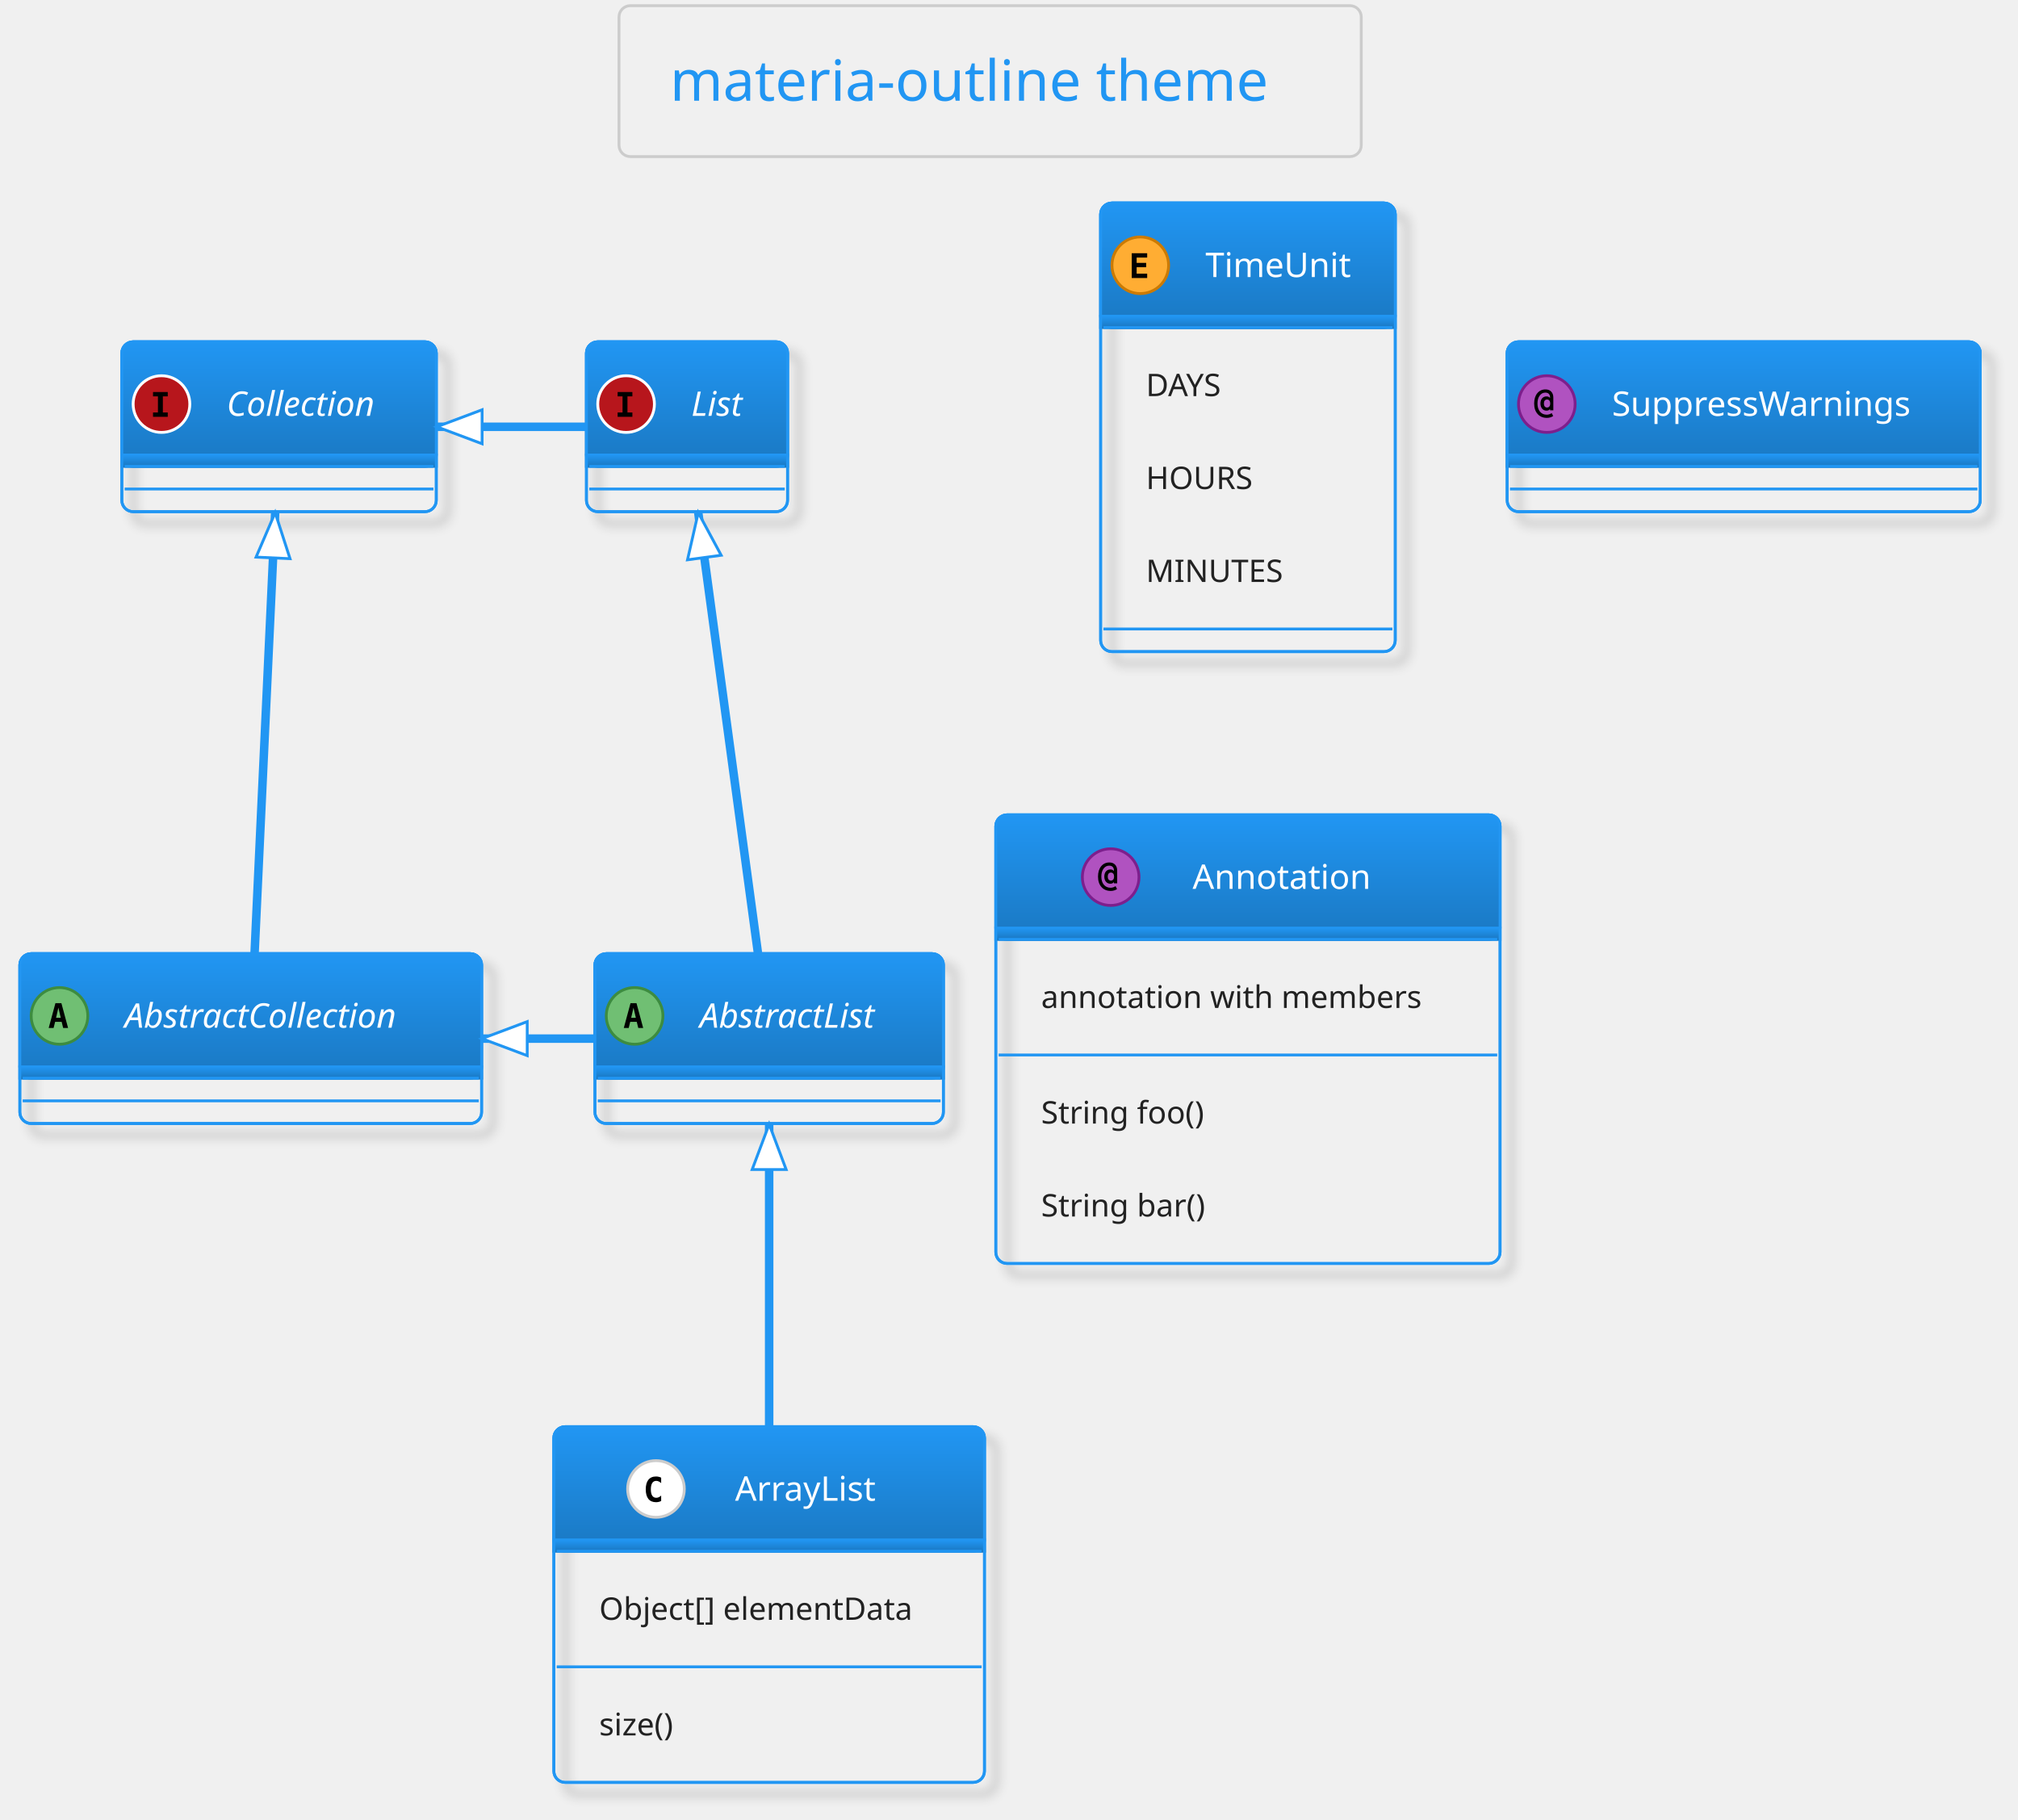
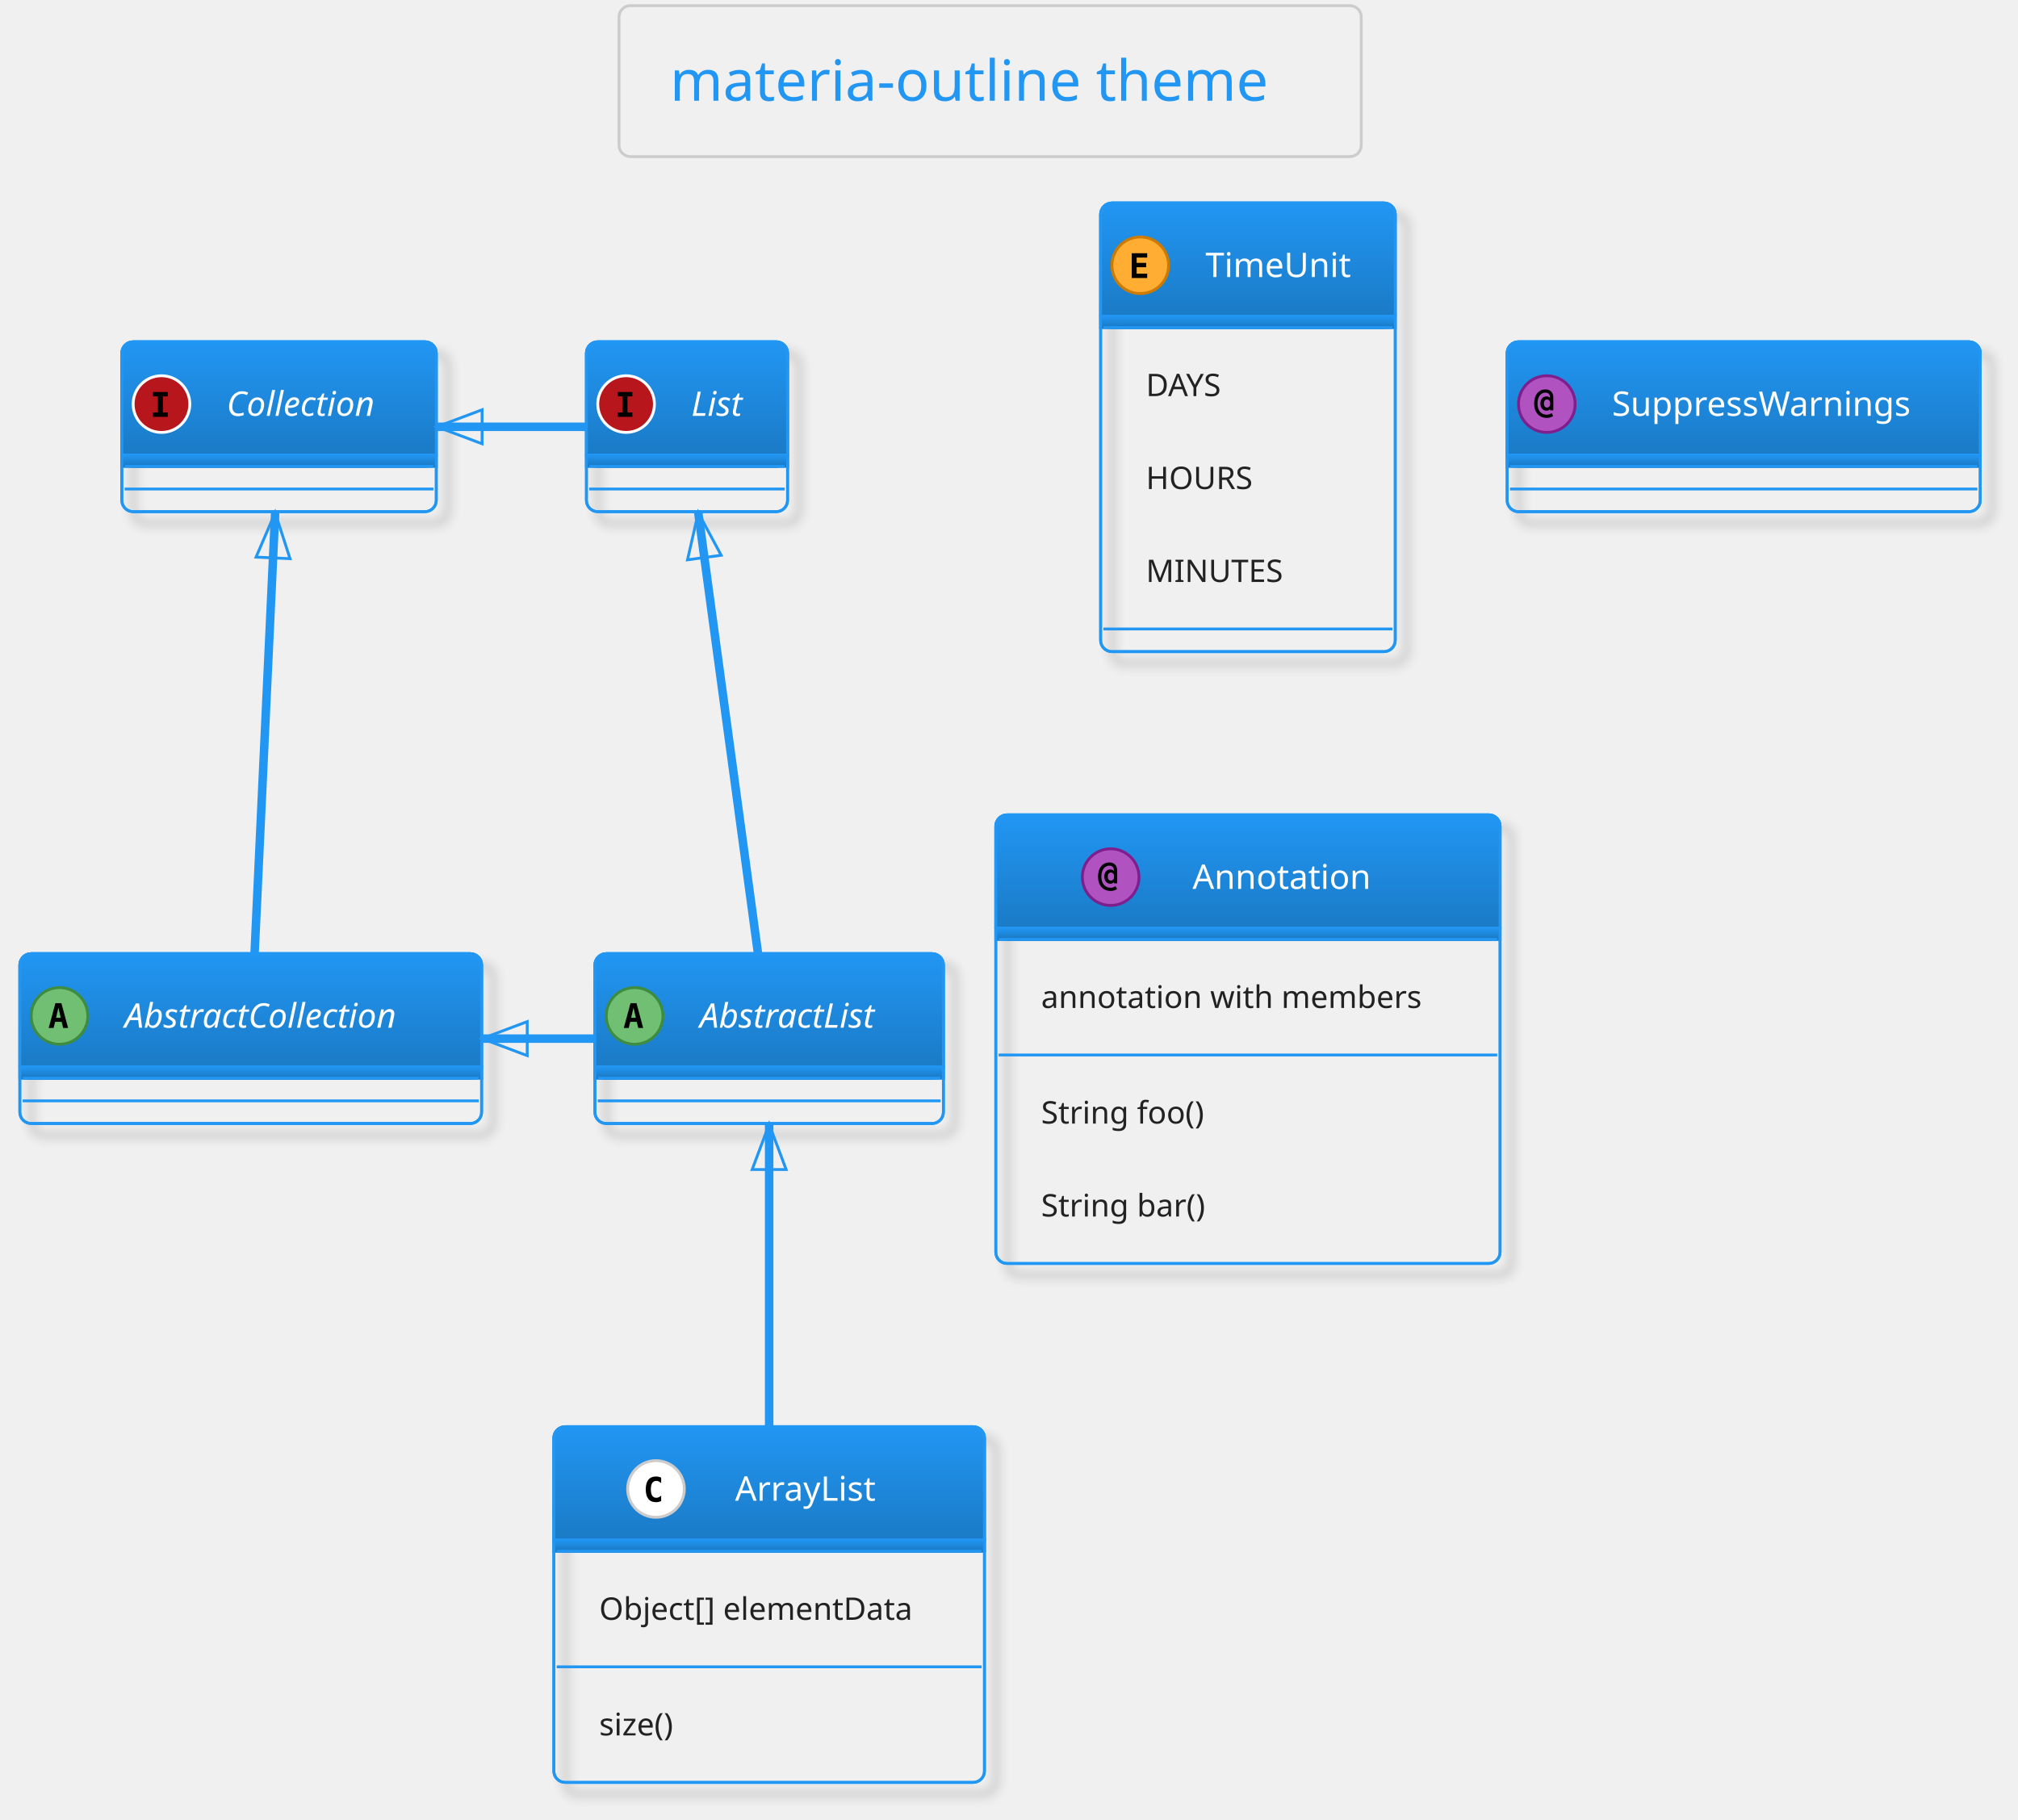
<svg xmlns="http://www.w3.org/2000/svg" contentScriptType="application/ecmascript" contentStyleType="text/css" height="669.792px" preserveAspectRatio="none" style="width:742px;height:669px;background:#00000000;" version="1.1" viewBox="0 0 742 669" width="742.708px" zoomAndPan="magnify">
  <defs>
    <filter height="300%" id="fsw6deyaxbvns" width="300%" x="-1" y="-1">
      <feGaussianBlur result="blurOut" stdDeviation="2.083" />
      <feColorMatrix in="blurOut" result="blurOut2" type="matrix" values="0 0 0 0 0 0 0 0 0 0 0 0 0 0 0 0 0 0 .4 0" />
      <feOffset dx="4.167" dy="4.167" in="blurOut2" result="blurOut3" />
      <feBlend in="SourceGraphic" in2="blurOut3" mode="normal" />
    </filter>
    <linearGradient id="gsw6deyaxbvns0" x1="50%" x2="50%" y1="0%" y2="100%">
      <stop offset="0%" stop-color="#2196F3" />
      <stop offset="100%" stop-color="#1A78C2" />
    </linearGradient>
  </defs>
  <g>
    <rect height="55.501" rx="4.167" ry="4.167" style="stroke:#CCCCCC;stroke-width:1.042;fill:none;" width="272.917" x="227.604" y="2.083" />
    <text fill="#2196F3" font-family="Verdana" font-size="20.833" lengthAdjust="spacing" textLength="235.417" x="246.354" y="37.046">materia-outline theme</text>
    <rect codeLine="7" filter="url(#fsw6deyaxbvns)" height="62.467" id="AbstractList" rx="4.167" ry="4.167" style="stroke:#2196F3;stroke-width:1.042;fill:none;" width="128.125" x="218.75" y="350.692" />
    <rect fill="url(#gsw6deyaxbvns0)" height="45.801" rx="4.167" ry="4.167" style="stroke:url(#gsw6deyaxbvns0);stroke-width:1.042;" width="128.125" x="218.75" y="350.692" />
    <rect fill="url(#gsw6deyaxbvns0)" height="4.167" style="stroke:url(#gsw6deyaxbvns0);stroke-width:1.042;" width="128.125" x="218.75" y="392.326" />
    <rect codeLine="7" fill="none" height="62.467" id="AbstractList" rx="4.167" ry="4.167" style="stroke:#2196F3;stroke-width:1.042;" width="128.125" x="218.75" y="350.692" />
    <ellipse cx="233.333" cy="373.592" fill="#70BF73" rx="10.417" ry="10.417" style="stroke:#3D8C40;stroke-width:1.042;" />
    <path d="M232.926,370.548 L232.08,374.276 L233.789,374.276 L232.926,370.548 Z M231.836,368.905 L234.033,368.905 L236.491,378.019 L234.684,378.019 L234.131,375.773 L231.722,375.773 L231.169,378.019 L229.362,378.019 L231.836,368.905 Z " fill="#000000" />
    <text fill="#FFFFFF" font-family="Verdana" font-size="12.5" font-style="italic" lengthAdjust="spacing" textLength="76.042" x="257.292" y="377.92">AbstractList</text>
    <line style="stroke:#2196F3;stroke-width:1.042;" x1="219.792" x2="345.833" y1="396.493" y2="396.493" />
    <line style="stroke:#2196F3;stroke-width:1.042;" x1="219.792" x2="345.833" y1="404.826" y2="404.826" />
    <rect codeLine="8" filter="url(#fsw6deyaxbvns)" height="62.467" id="AbstractCollection" rx="4.167" ry="4.167" style="stroke:#2196F3;stroke-width:1.042;fill:none;" width="169.792" x="7.292" y="350.692" />
    <rect fill="url(#gsw6deyaxbvns0)" height="45.801" rx="4.167" ry="4.167" style="stroke:url(#gsw6deyaxbvns0);stroke-width:1.042;" width="169.792" x="7.292" y="350.692" />
    <rect fill="url(#gsw6deyaxbvns0)" height="4.167" style="stroke:url(#gsw6deyaxbvns0);stroke-width:1.042;" width="169.792" x="7.292" y="392.326" />
    <rect codeLine="8" fill="none" height="62.467" id="AbstractCollection" rx="4.167" ry="4.167" style="stroke:#2196F3;stroke-width:1.042;" width="169.792" x="7.292" y="350.692" />
    <ellipse cx="21.875" cy="373.592" fill="#70BF73" rx="10.417" ry="10.417" style="stroke:#3D8C40;stroke-width:1.042;" />
    <path d="M21.468,370.548 L20.622,374.276 L22.331,374.276 L21.468,370.548 Z M20.378,368.905 L22.575,368.905 L25.033,378.019 L23.226,378.019 L22.672,375.773 L20.264,375.773 L19.71,378.019 L17.904,378.019 L20.378,368.905 Z " fill="#000000" />
    <text fill="#FFFFFF" font-family="Verdana" font-size="12.5" font-style="italic" lengthAdjust="spacing" textLength="117.708" x="45.833" y="377.92">AbstractCollection</text>
    <line style="stroke:#2196F3;stroke-width:1.042;" x1="8.333" x2="176.042" y1="396.493" y2="396.493" />
    <line style="stroke:#2196F3;stroke-width:1.042;" x1="8.333" x2="176.042" y1="404.826" y2="404.826" />
    <rect codeLine="9" filter="url(#fsw6deyaxbvns)" height="62.467" id="List" rx="4.167" ry="4.167" style="stroke:#2196F3;stroke-width:1.042;fill:none;" width="73.958" x="215.625" y="125.692" />
    <rect fill="url(#gsw6deyaxbvns0)" height="45.801" rx="4.167" ry="4.167" style="stroke:url(#gsw6deyaxbvns0);stroke-width:1.042;" width="73.958" x="215.625" y="125.692" />
    <rect fill="url(#gsw6deyaxbvns0)" height="4.167" style="stroke:url(#gsw6deyaxbvns0);stroke-width:1.042;" width="73.958" x="215.625" y="167.326" />
    <rect codeLine="9" fill="none" height="62.467" id="List" rx="4.167" ry="4.167" style="stroke:#2196F3;stroke-width:1.042;" width="73.958" x="215.625" y="125.692" />
    <ellipse cx="230.208" cy="148.592" fill="#B7161C" rx="10.417" ry="10.417" style="stroke:#FFFFFF;stroke-width:1.042;" />
    <path d="M227.1,145.76 L227.1,144.165 L232.519,144.165 L232.519,145.76 L230.713,145.76 L230.713,151.685 L232.519,151.685 L232.519,153.28 L227.1,153.28 L227.1,151.685 L228.906,151.685 L228.906,145.76 L227.1,145.76 Z " fill="#000000" />
    <text fill="#FFFFFF" font-family="Verdana" font-size="12.5" font-style="italic" lengthAdjust="spacing" textLength="21.875" x="254.167" y="152.919">List</text>
    <line style="stroke:#2196F3;stroke-width:1.042;" x1="216.667" x2="288.542" y1="171.493" y2="171.493" />
    <line style="stroke:#2196F3;stroke-width:1.042;" x1="216.667" x2="288.542" y1="179.826" y2="179.826" />
    <rect codeLine="10" filter="url(#fsw6deyaxbvns)" height="62.467" id="Collection" rx="4.167" ry="4.167" style="stroke:#2196F3;stroke-width:1.042;fill:none;" width="115.625" x="44.792" y="125.692" />
    <rect fill="url(#gsw6deyaxbvns0)" height="45.801" rx="4.167" ry="4.167" style="stroke:url(#gsw6deyaxbvns0);stroke-width:1.042;" width="115.625" x="44.792" y="125.692" />
    <rect fill="url(#gsw6deyaxbvns0)" height="4.167" style="stroke:url(#gsw6deyaxbvns0);stroke-width:1.042;" width="115.625" x="44.792" y="167.326" />
    <rect codeLine="10" fill="none" height="62.467" id="Collection" rx="4.167" ry="4.167" style="stroke:#2196F3;stroke-width:1.042;" width="115.625" x="44.792" y="125.692" />
    <ellipse cx="59.375" cy="148.592" fill="#B7161C" rx="10.417" ry="10.417" style="stroke:#FFFFFF;stroke-width:1.042;" />
    <path d="M56.266,145.76 L56.266,144.165 L61.686,144.165 L61.686,145.76 L59.88,145.76 L59.88,151.685 L61.686,151.685 L61.686,153.28 L56.266,153.28 L56.266,151.685 L58.073,151.685 L58.073,145.76 L56.266,145.76 Z " fill="#000000" />
    <text fill="#FFFFFF" font-family="Verdana" font-size="12.5" font-style="italic" lengthAdjust="spacing" textLength="63.542" x="83.333" y="152.919">Collection</text>
    <line style="stroke:#2196F3;stroke-width:1.042;" x1="45.833" x2="159.375" y1="171.493" y2="171.493" />
    <line style="stroke:#2196F3;stroke-width:1.042;" x1="45.833" x2="159.375" y1="179.826" y2="179.826" />
    <rect codeLine="19" filter="url(#fsw6deyaxbvns)" height="130.81" id="ArrayList" rx="4.167" ry="4.167" style="stroke:#2196F3;stroke-width:1.042;fill:none;" width="158.333" x="203.646" y="524.65" />
    <rect fill="url(#gsw6deyaxbvns0)" height="45.801" rx="4.167" ry="4.167" style="stroke:url(#gsw6deyaxbvns0);stroke-width:1.042;" width="158.333" x="203.646" y="524.65" />
    <rect fill="url(#gsw6deyaxbvns0)" height="4.167" style="stroke:url(#gsw6deyaxbvns0);stroke-width:1.042;" width="158.333" x="203.646" y="566.284" />
    <rect codeLine="19" fill="none" height="130.81" id="ArrayList" rx="4.167" ry="4.167" style="stroke:#2196F3;stroke-width:1.042;" width="158.333" x="203.646" y="524.65" />
    <ellipse cx="241.198" cy="547.551" fill="#FFFFFF" rx="10.417" ry="10.417" style="stroke:#CCCCCC;stroke-width:1.042;" />
    <path d="M243.102,551.977 Q242.679,552.189 242.207,552.303 Q241.735,552.417 241.231,552.417 Q239.375,552.417 238.398,551.213 Q237.438,549.992 237.438,547.697 Q237.438,545.386 238.398,544.181 Q239.375,542.961 241.231,542.961 Q241.735,542.961 242.207,543.074 Q242.695,543.172 243.102,543.4 L243.102,545.402 Q242.647,544.979 242.207,544.784 Q241.768,544.572 241.312,544.572 Q240.319,544.572 239.815,545.37 Q239.31,546.151 239.31,547.697 Q239.31,549.227 239.815,550.008 Q240.319,550.789 241.312,550.789 Q241.768,550.789 242.207,550.594 Q242.647,550.399 243.102,549.976 L243.102,551.977 Z " fill="#000000" />
    <text fill="#FFFFFF" font-family="Verdana" font-size="12.5" lengthAdjust="spacing" textLength="55.208" x="270.26" y="551.878">ArrayList</text>
    <line style="stroke:#2196F3;stroke-width:1.042;" x1="204.688" x2="360.938" y1="570.451" y2="570.451" />
    <text fill="#222222" font-family="Verdana" font-size="11.458" lengthAdjust="spacing" textLength="125" x="220.312" y="595.67">Object[] elementData</text>
    <line style="stroke:#2196F3;stroke-width:1.042;" x1="204.688" x2="360.938" y1="612.956" y2="612.956" />
    <text fill="#222222" font-family="Verdana" font-size="11.458" lengthAdjust="spacing" textLength="31.25" x="220.312" y="638.175">size()</text>
    <rect codeLine="24" filter="url(#fsw6deyaxbvns)" height="164.982" id="TimeUnit" rx="4.167" ry="4.167" style="stroke:#2196F3;stroke-width:1.042;fill:none;" width="108.333" x="404.688" y="74.65" />
    <rect fill="url(#gsw6deyaxbvns0)" height="45.801" rx="4.167" ry="4.167" style="stroke:url(#gsw6deyaxbvns0);stroke-width:1.042;" width="108.333" x="404.688" y="74.65" />
    <rect fill="url(#gsw6deyaxbvns0)" height="4.167" style="stroke:url(#gsw6deyaxbvns0);stroke-width:1.042;" width="108.333" x="404.688" y="116.284" />
    <rect codeLine="24" fill="none" height="164.982" id="TimeUnit" rx="4.167" ry="4.167" style="stroke:#2196F3;stroke-width:1.042;" width="108.333" x="404.688" y="74.65" />
    <ellipse cx="419.271" cy="97.55" fill="#FFAD33" rx="10.417" ry="10.417" style="stroke:#CC7A00;stroke-width:1.042;" />
    <path d="M421.81,102.238 L416.13,102.238 L416.13,93.123 L421.81,93.123 L421.81,94.718 L417.936,94.718 L417.936,96.671 L421.435,96.671 L421.435,98.267 L417.936,98.267 L417.936,100.643 L421.81,100.643 L421.81,102.238 Z " fill="#000000" />
    <text fill="#FFFFFF" font-family="Verdana" font-size="12.5" lengthAdjust="spacing" textLength="56.25" x="443.229" y="101.878">TimeUnit</text>
    <line style="stroke:#2196F3;stroke-width:1.042;" x1="405.729" x2="511.979" y1="120.451" y2="120.451" />
    <text fill="#222222" font-family="Verdana" font-size="11.458" lengthAdjust="spacing" textLength="31.25" x="421.354" y="145.67">DAYS</text>
    <text fill="#222222" font-family="Verdana" font-size="11.458" lengthAdjust="spacing" textLength="41.667" x="421.354" y="179.842">HOURS</text>
    <text fill="#222222" font-family="Verdana" font-size="11.458" lengthAdjust="spacing" textLength="52.083" x="421.354" y="214.013">MINUTES</text>
    <line style="stroke:#2196F3;stroke-width:1.042;" x1="405.729" x2="511.979" y1="231.299" y2="231.299" />
    <rect codeLine="30" filter="url(#fsw6deyaxbvns)" height="62.467" id="SuppressWarnings" rx="4.167" ry="4.167" style="stroke:#2196F3;stroke-width:1.042;fill:none;" width="173.958" x="554.167" y="125.692" />
    <rect fill="url(#gsw6deyaxbvns0)" height="45.801" rx="4.167" ry="4.167" style="stroke:url(#gsw6deyaxbvns0);stroke-width:1.042;" width="173.958" x="554.167" y="125.692" />
    <rect fill="url(#gsw6deyaxbvns0)" height="4.167" style="stroke:url(#gsw6deyaxbvns0);stroke-width:1.042;" width="173.958" x="554.167" y="167.326" />
    <rect codeLine="30" fill="none" height="62.467" id="SuppressWarnings" rx="4.167" ry="4.167" style="stroke:#2196F3;stroke-width:1.042;" width="173.958" x="554.167" y="125.692" />
    <ellipse cx="568.75" cy="148.592" fill="#B052C0" rx="10.417" ry="10.417" style="stroke:#7D1F8D;stroke-width:1.042;" />
    <path d="M570.003,148.397 Q570.003,147.697 569.694,147.306 Q569.385,146.916 568.831,146.916 Q568.294,146.916 567.985,147.306 Q567.676,147.697 567.676,148.397 Q567.676,149.08 567.985,149.471 Q568.294,149.862 568.831,149.862 Q569.385,149.862 569.694,149.471 Q570.003,149.08 570.003,148.397 Z M571.143,150.887 L569.938,150.887 L569.938,150.399 Q569.71,150.708 569.385,150.871 Q569.076,151.017 568.636,151.017 Q567.643,151.017 567.025,150.301 Q566.406,149.569 566.406,148.397 Q566.406,147.209 567.009,146.493 Q567.627,145.776 568.636,145.776 Q569.076,145.776 569.401,145.923 Q569.727,146.069 569.938,146.362 L569.938,146.118 Q569.938,145.288 569.482,144.832 Q569.027,144.377 568.197,144.377 Q566.927,144.377 566.113,145.5 Q565.316,146.606 565.316,148.397 Q565.316,150.269 566.244,151.392 Q567.171,152.498 568.717,152.498 Q569.206,152.498 569.662,152.352 Q570.117,152.205 570.54,151.912 L571.094,152.987 Q570.606,153.328 570.019,153.491 Q569.434,153.67 568.783,153.67 Q566.634,153.67 565.365,152.238 Q564.095,150.822 564.095,148.397 Q564.095,146.037 565.234,144.621 Q566.39,143.205 568.262,143.205 Q569.596,143.205 570.361,144.002 Q571.143,144.8 571.143,146.2 L571.143,150.887 Z " fill="#000000" />
    <text fill="#FFFFFF" font-family="Verdana" font-size="12.5" lengthAdjust="spacing" textLength="121.875" x="592.708" y="152.919">SuppressWarnings</text>
    <line style="stroke:#2196F3;stroke-width:1.042;" x1="555.208" x2="727.083" y1="171.493" y2="171.493" />
    <line style="stroke:#2196F3;stroke-width:1.042;" x1="555.208" x2="727.083" y1="179.826" y2="179.826" />
    <rect codeLine="32" filter="url(#fsw6deyaxbvns)" height="164.982" id="Annotation" rx="4.167" ry="4.167" style="stroke:#2196F3;stroke-width:1.042;fill:none;" width="185.417" x="366.146" y="299.65" />
    <rect fill="url(#gsw6deyaxbvns0)" height="45.801" rx="4.167" ry="4.167" style="stroke:url(#gsw6deyaxbvns0);stroke-width:1.042;" width="185.417" x="366.146" y="299.65" />
    <rect fill="url(#gsw6deyaxbvns0)" height="4.167" style="stroke:url(#gsw6deyaxbvns0);stroke-width:1.042;" width="185.417" x="366.146" y="341.284" />
    <rect codeLine="32" fill="none" height="164.982" id="Annotation" rx="4.167" ry="4.167" style="stroke:#2196F3;stroke-width:1.042;" width="185.417" x="366.146" y="299.65" />
    <ellipse cx="408.385" cy="322.55" fill="#B052C0" rx="10.417" ry="10.417" style="stroke:#7D1F8D;stroke-width:1.042;" />
    <path d="M409.639,322.355 Q409.639,321.655 409.329,321.265 Q409.02,320.874 408.467,320.874 Q407.93,320.874 407.62,321.265 Q407.311,321.655 407.311,322.355 Q407.311,323.039 407.62,323.429 Q407.93,323.82 408.467,323.82 Q409.02,323.82 409.329,323.429 Q409.639,323.039 409.639,322.355 Z M410.778,324.845 L409.574,324.845 L409.574,324.357 Q409.346,324.666 409.02,324.829 Q408.711,324.976 408.272,324.976 Q407.279,324.976 406.66,324.259 Q406.042,323.527 406.042,322.355 Q406.042,321.167 406.644,320.451 Q407.262,319.735 408.272,319.735 Q408.711,319.735 409.036,319.881 Q409.362,320.028 409.574,320.321 L409.574,320.077 Q409.574,319.246 409.118,318.791 Q408.662,318.335 407.832,318.335 Q406.562,318.335 405.749,319.458 Q404.951,320.565 404.951,322.355 Q404.951,324.227 405.879,325.35 Q406.807,326.457 408.353,326.457 Q408.841,326.457 409.297,326.31 Q409.753,326.164 410.176,325.871 L410.729,326.945 Q410.241,327.287 409.655,327.45 Q409.069,327.629 408.418,327.629 Q406.269,327.629 405,326.196 Q403.731,324.78 403.731,322.355 Q403.731,319.995 404.87,318.579 Q406.025,317.163 407.897,317.163 Q409.232,317.163 409.997,317.961 Q410.778,318.758 410.778,320.158 L410.778,324.845 Z " fill="#000000" />
    <text fill="#FFFFFF" font-family="Verdana" font-size="12.5" lengthAdjust="spacing" textLength="71.875" x="438.49" y="326.878">Annotation</text>
    <line style="stroke:#2196F3;stroke-width:1.042;" x1="367.188" x2="550.521" y1="345.451" y2="345.451" />
    <text fill="#222222" font-family="Verdana" font-size="11.458" lengthAdjust="spacing" textLength="152.083" x="382.812" y="370.67">annotation with members</text>
    <line style="stroke:#2196F3;stroke-width:1.042;" x1="367.188" x2="550.521" y1="387.956" y2="387.956" />
    <text fill="#222222" font-family="Verdana" font-size="11.458" lengthAdjust="spacing" textLength="66.667" x="382.812" y="413.175">String foo()</text>
    <text fill="#222222" font-family="Verdana" font-size="11.458" lengthAdjust="spacing" textLength="67.708" x="382.812" y="447.346">String bar()</text>
    <path d="M256.741,188.512 C262.51,231.081 272.909,307.821 278.677,350.384 " fill="none" style="stroke:#2196F3;stroke-width:3.125;" />
-     <polygon fill="#FFFFFF" points="256.741,188.512,252.786,205.867,265.173,204.188,256.741,188.512" style="stroke:#2196F3;stroke-width:1.042;" />
+     <polygon points="256.741,188.512,252.786,205.867,265.173,204.188,256.741,188.512" style="stroke:#2196F3;stroke-width:1.042;fill:none;" />
    <path d="M101.178,188.512 C99.188,231.081 95.602,307.821 93.614,350.384 " fill="none" style="stroke:#2196F3;stroke-width:3.125;" />
-     <polygon fill="#FFFFFF" points="101.178,188.512,94.156,204.868,106.643,205.452,101.178,188.512" style="stroke:#2196F3;stroke-width:1.042;" />
+     <polygon points="101.178,188.512,94.156,204.868,106.643,205.452,101.178,188.512" style="stroke:#2196F3;stroke-width:1.042;fill:none;" />
    <path d="M160.598,156.942 C179.065,156.942 198.984,156.942 215.55,156.942 " fill="none" style="stroke:#2196F3;stroke-width:3.125;" />
-     <polygon fill="#FFFFFF" points="160.598,156.942,177.265,163.192,177.265,150.692,160.598,156.942" style="stroke:#2196F3;stroke-width:1.042;" />
+     <polygon points="160.598,156.942,177.265,163.192,177.265,150.692,160.598,156.942" style="stroke:#2196F3;stroke-width:1.042;fill:none;" />
    <path d="M177.186,381.942 C191.086,381.942 205.282,381.942 218.572,381.942 " fill="none" style="stroke:#2196F3;stroke-width:3.125;" />
-     <polygon fill="#FFFFFF" points="177.186,381.942,193.853,388.192,193.853,375.692,177.186,381.942" style="stroke:#2196F3;stroke-width:1.042;" />
+     <polygon points="177.186,381.942,193.853,388.192,193.853,375.692,177.186,381.942" style="stroke:#2196F3;stroke-width:1.042;fill:none;" />
    <path d="M282.812,413.416 C282.812,442.55 282.812,487.434 282.812,524.558 " fill="none" style="stroke:#2196F3;stroke-width:3.125;" />
-     <polygon fill="#FFFFFF" points="282.812,413.416,276.562,430.083,289.062,430.083,282.812,413.416" style="stroke:#2196F3;stroke-width:1.042;" />
+     <polygon points="282.812,413.416,276.562,430.083,289.062,430.083,282.812,413.416" style="stroke:#2196F3;stroke-width:1.042;fill:none;" />
  </g>
</svg>
